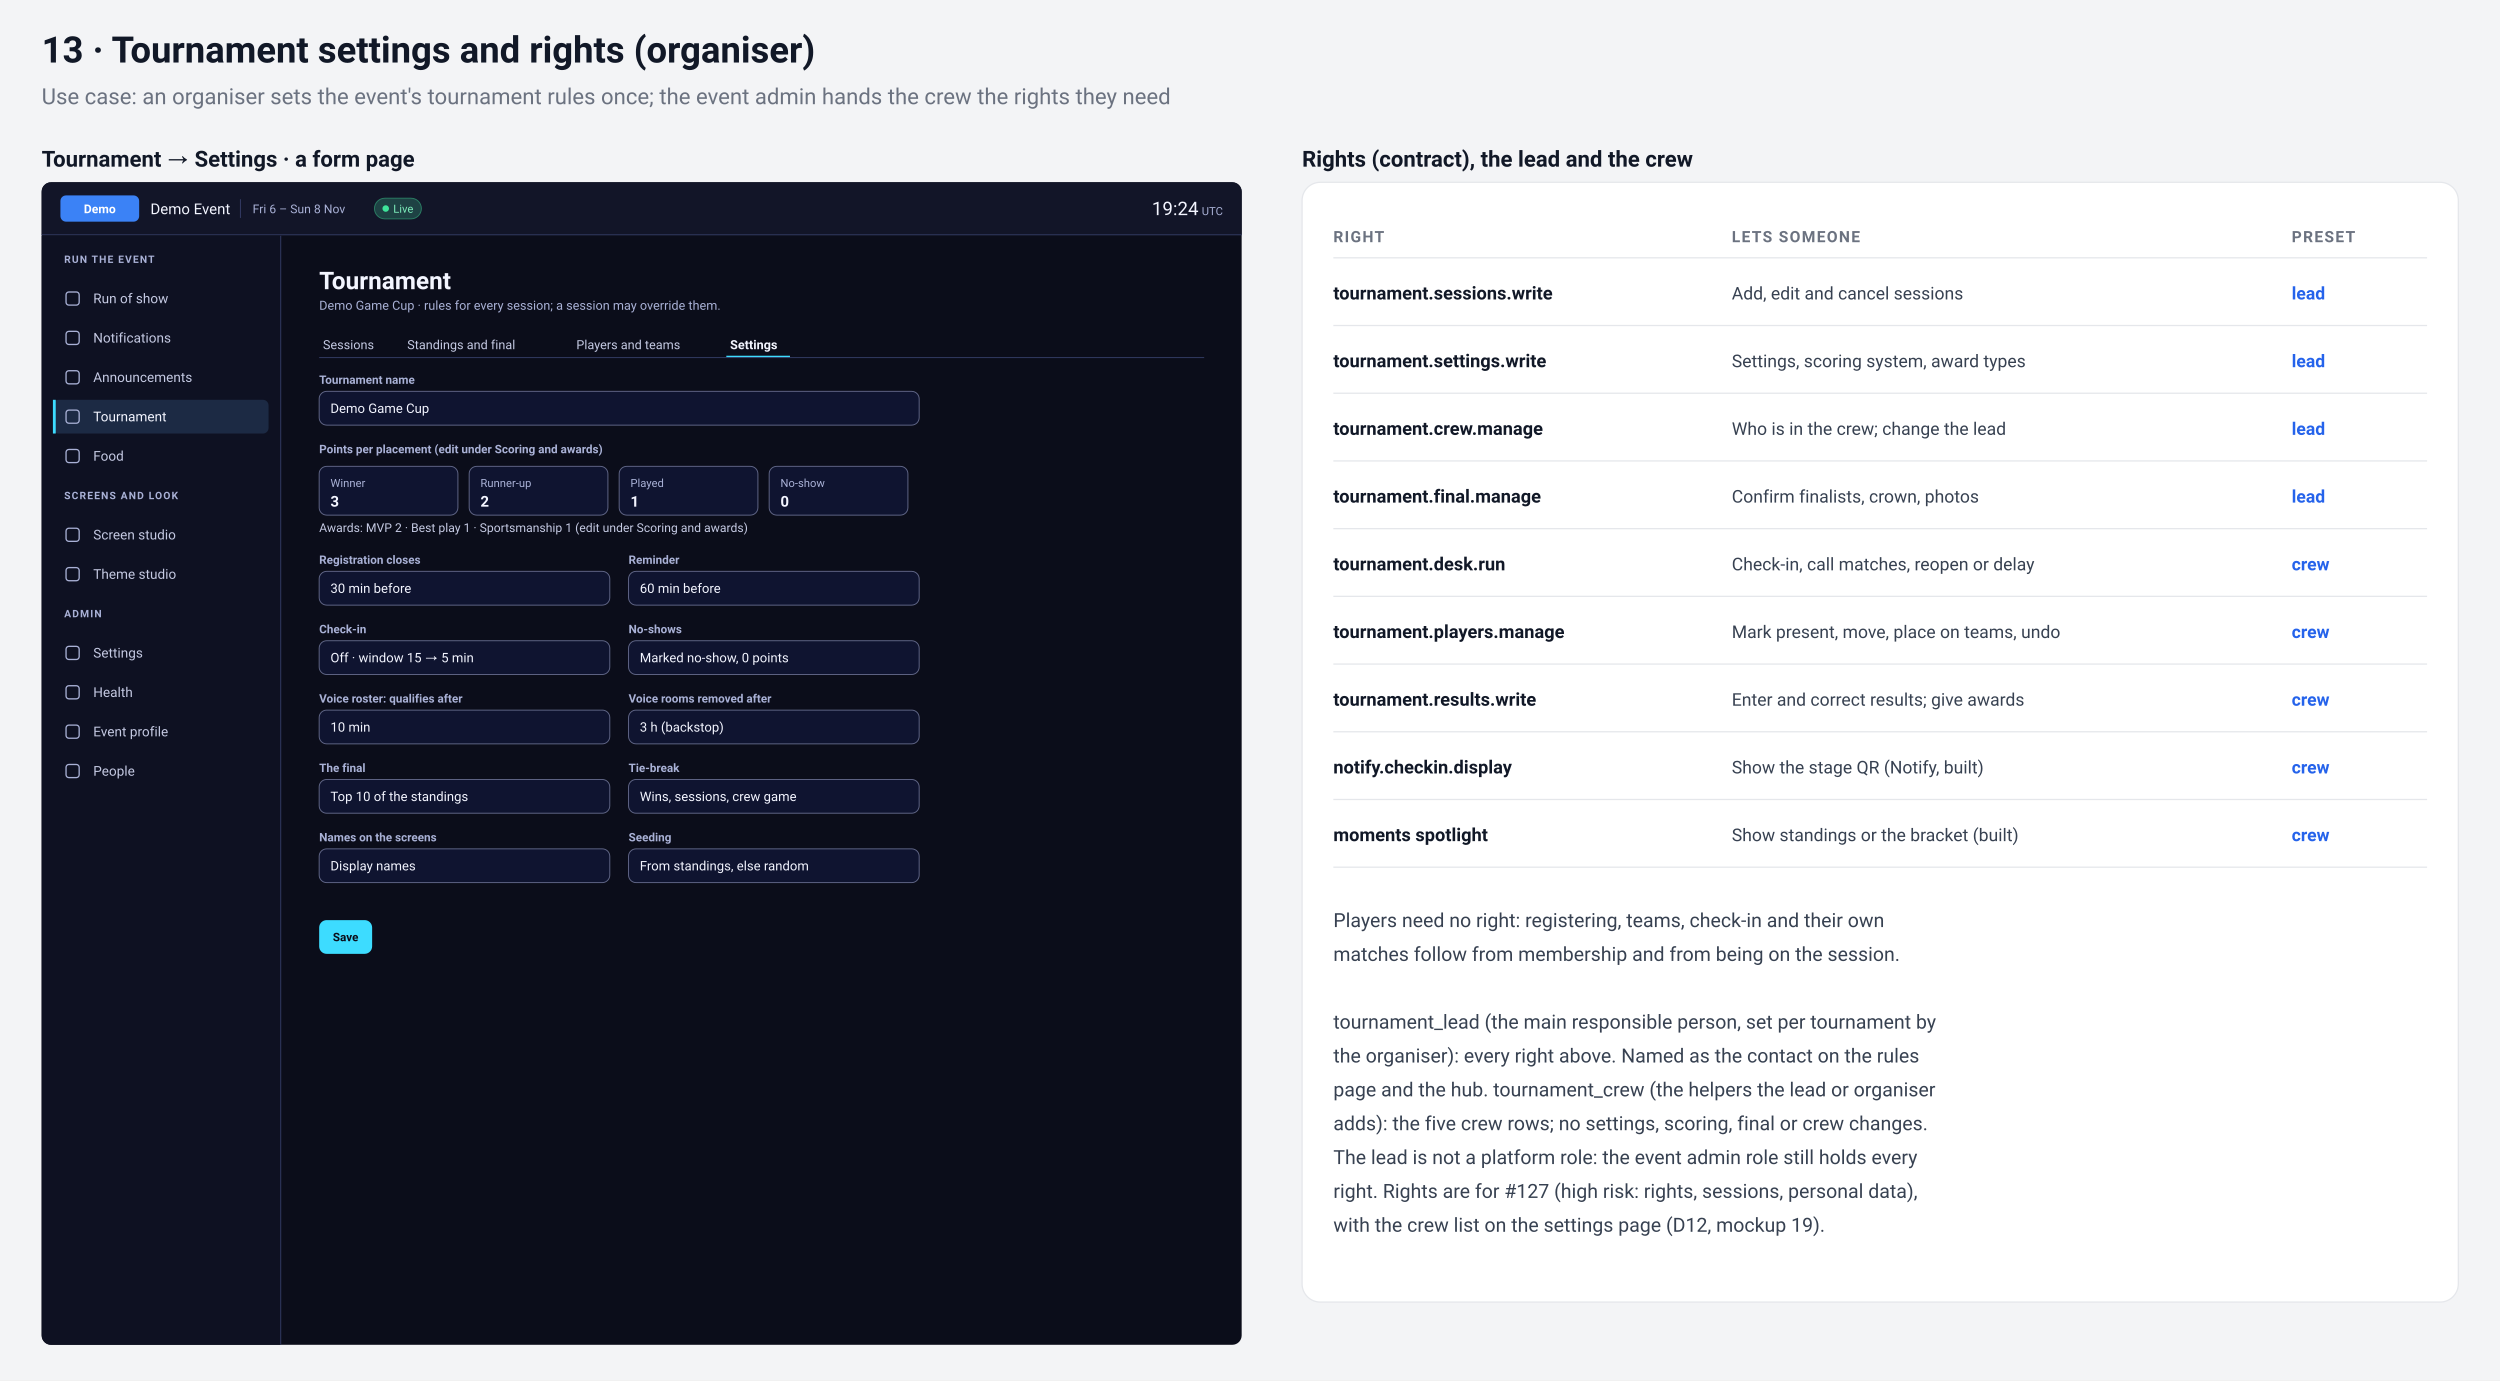
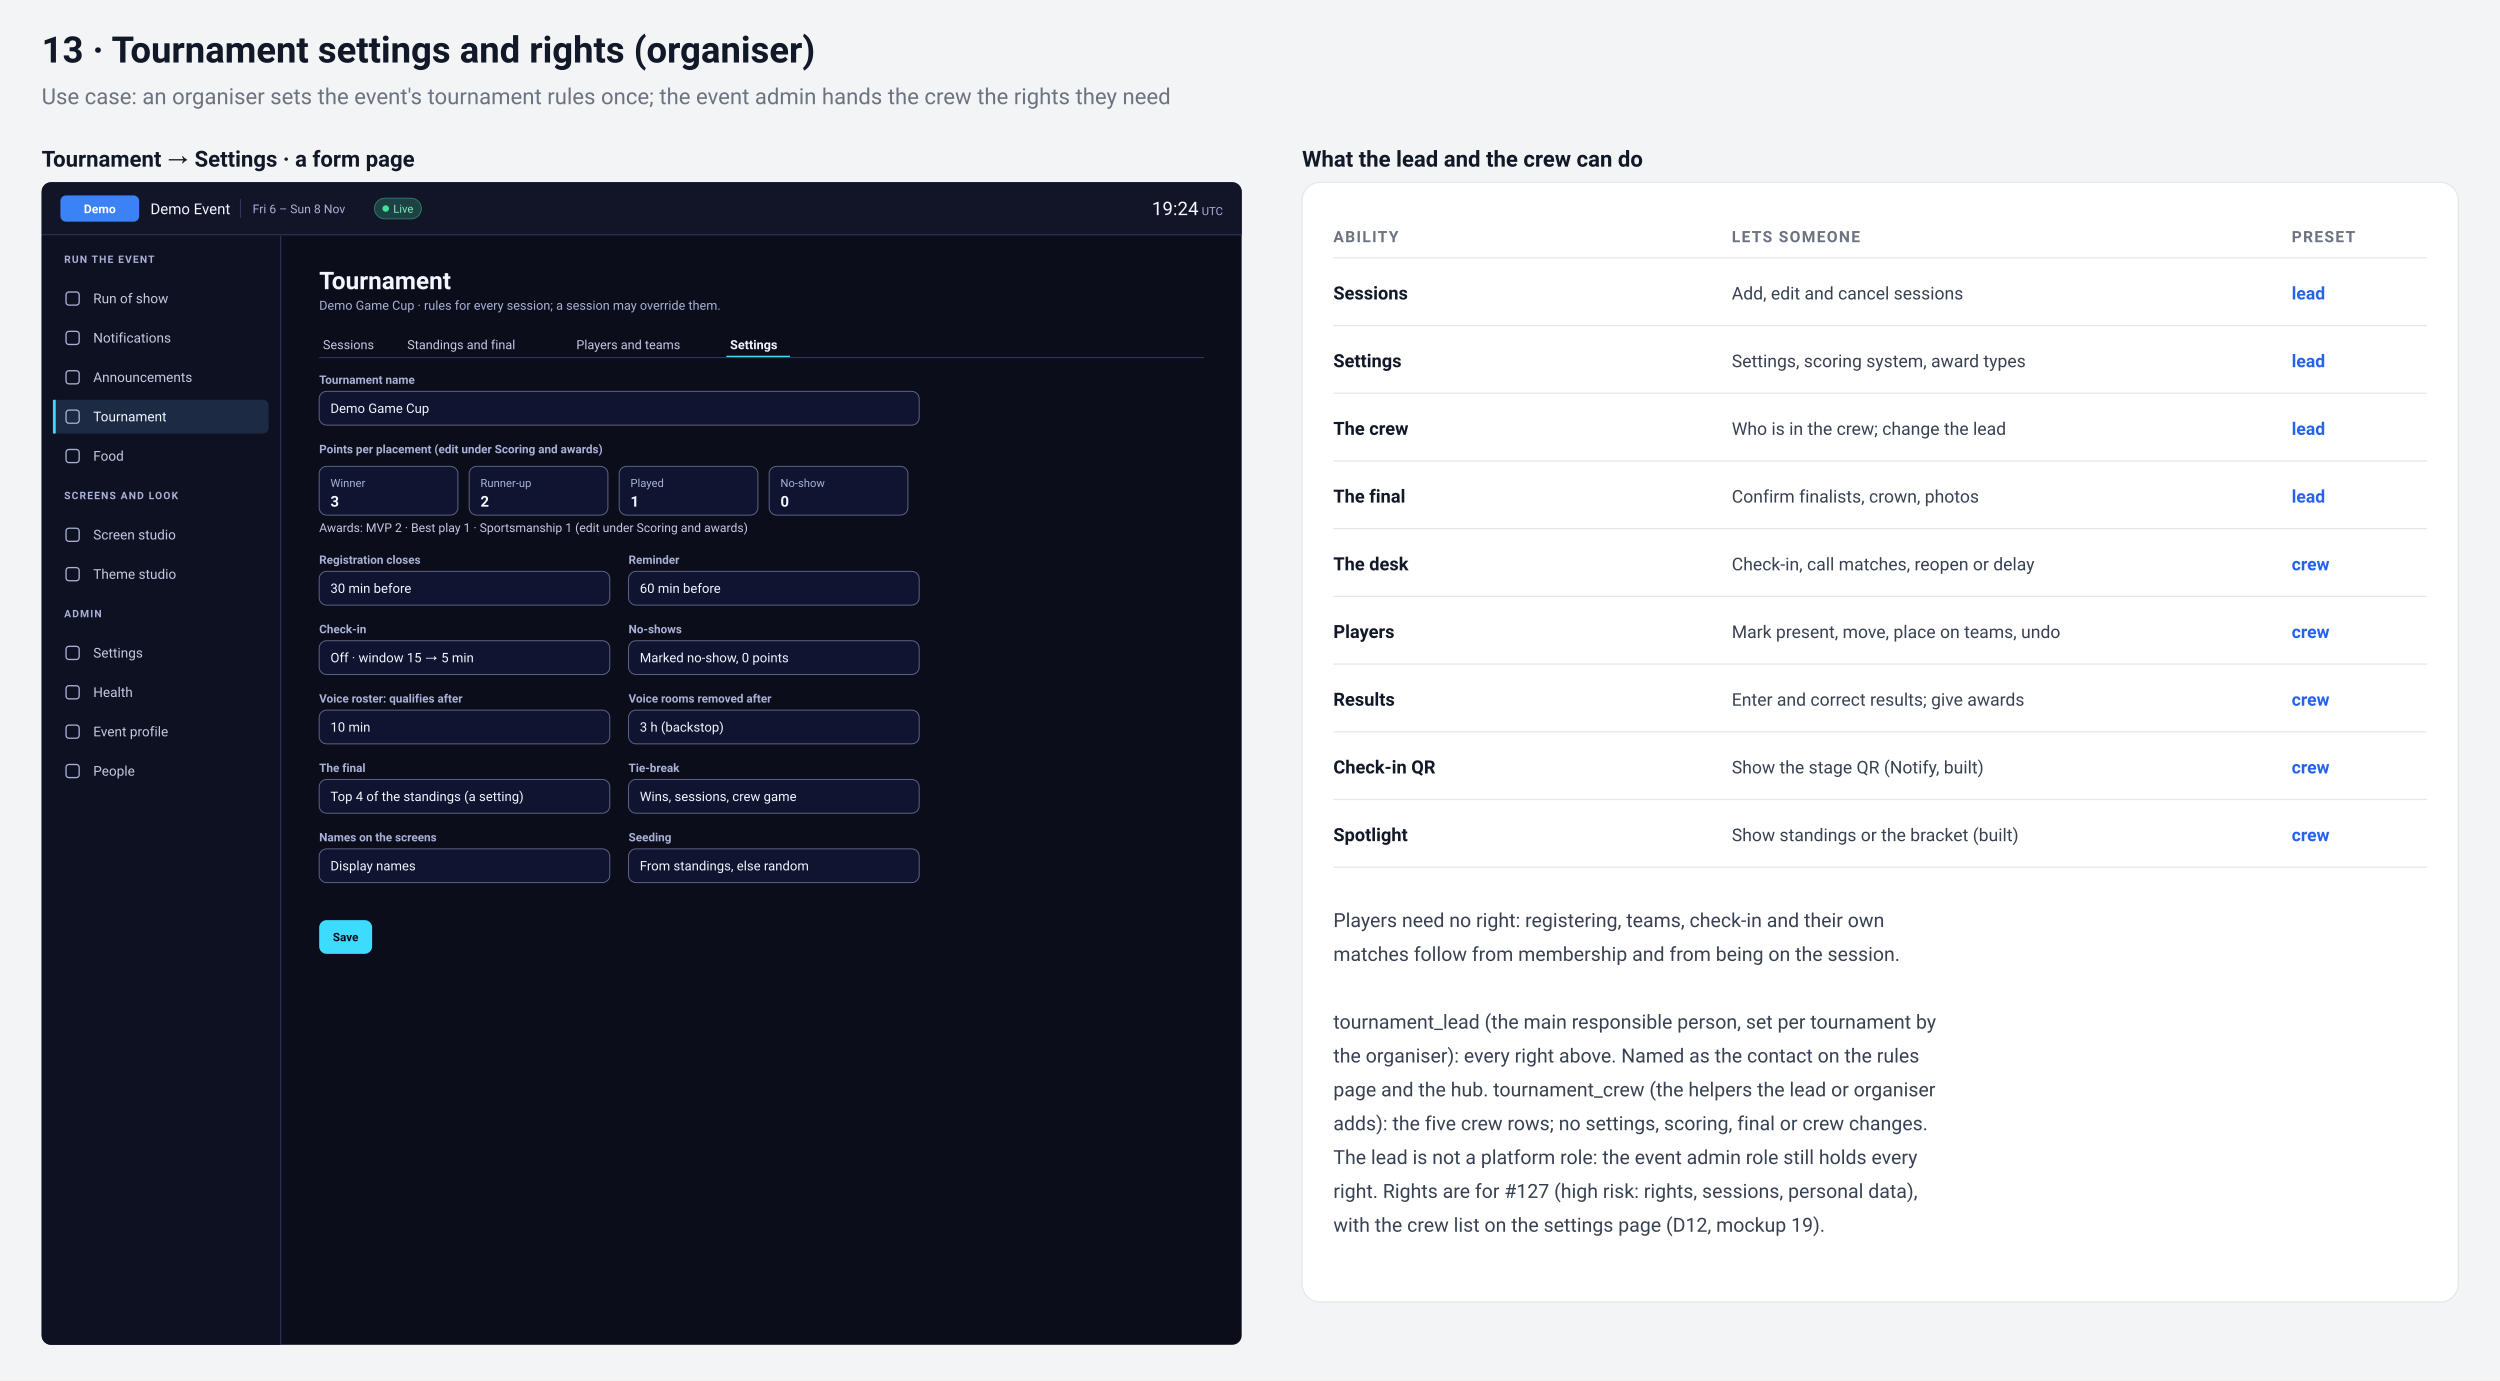
<svg xmlns="http://www.w3.org/2000/svg" viewBox="0 0 1920 1060" width="1920" height="1060" font-family="system-ui, -apple-system, 'Segoe UI', Roboto, Helvetica, Arial, sans-serif">
  <defs>
    <marker id="ah" viewBox="0 0 10 10" refX="9" refY="5" markerWidth="8" markerHeight="8" orient="auto-start-reverse">
      <path d="M0,0 L10,5 L0,10 z" fill="#6b7280" />
    </marker>
  </defs>
  <rect x="0.0" y="0.0" width="1920.0" height="1060.0" rx="0" fill="#f3f4f6" />
  <text x="32.0" y="48.0" font-size="28" fill="#111827" font-weight="700" text-anchor="start" data-box="32.0 1888.0">13 · Tournament settings and rights (organiser)</text>
  <text x="32.0" y="80.0" font-size="17" fill="#6b7280" font-weight="400" text-anchor="start" data-box="32.0 1888.0">Use case: an organiser sets the event's tournament rules once; the event admin hands the crew the rights they need</text>
  <text x="32.0" y="128.0" font-size="17" fill="#111827" font-weight="700" text-anchor="start" data-box="32.0 932.0">Tournament → Settings · a form page</text>
  <defs>
    <clipPath id="c1">
      <rect x="0" y="0" width="1280" height="1240" rx="10" />
    </clipPath>
  </defs>
  <g transform="translate(32.0,140.0) scale(0.72)">
    <g clip-path="url(#c1)">
      <rect x="0.0" y="0.0" width="1280.0" height="1240.0" rx="0" fill="#0b0d1a" />
      <rect x="0.0" y="0.0" width="1280.0" height="56.0" rx="0" fill="#121528" />
      <line x1="0.0" y1="56.0" x2="1280.0" y2="56.0" stroke="#343c66" stroke-width="1" />
      <rect x="20.0" y="14.0" width="84.0" height="28.0" rx="6" fill="#3b82f6" />
      <text x="62.0" y="33.0" font-size="13" fill="#fff" font-weight="700" text-anchor="middle">Demo</text>
      <text x="116.0" y="34.0" font-size="16" fill="#f3f5ff" font-weight="400" text-anchor="start">Demo Event</text>
      <line x1="212.0" y1="18.0" x2="212.0" y2="38.0" stroke="#343c66" stroke-width="1" />
      <text x="225.0" y="33.0" font-size="13" fill="#a9b1d6" font-weight="400" text-anchor="start">Fri 6 – Sun 8 Nov</text>
      <rect x="355.0" y="17.0" width="50.0" height="22.0" rx="11" fill="#1e4244" stroke="#2a7e64" stroke-width="1" />
      <circle cx="367.0" cy="28.0" r="3.5" fill="#3ee39a" />
      <text x="375.0" y="32.5" font-size="12" fill="#7cecba" font-weight="400" text-anchor="start">Live</text>
      <text x="1234.0" y="35.0" font-size="20" fill="#f3f5ff" font-weight="400" text-anchor="end">19:24</text>
      <text x="1260.0" y="35.0" font-size="12" fill="#a9b1d6" font-weight="400" text-anchor="end">UTC</text>
      <rect x="0.0" y="57.0" width="255.0" height="1183.0" rx="0" fill="#0e1122" />
      <line x1="255.0" y1="57.0" x2="255.0" y2="1240.0" stroke="#343c66" stroke-width="1" />
      <text x="24.0" y="86.0" font-size="11" fill="#a9b1d6" font-weight="600" text-anchor="start" letter-spacing="1.2">RUN THE EVENT</text>
      <rect x="26.0" y="117.0" width="14.0" height="14.0" rx="3" fill="none" stroke="#a9b1d6" stroke-width="1.4" />
      <text x="55.0" y="129.0" font-size="14.5" fill="#c5cae3" font-weight="400" text-anchor="start">Run of show</text>
      <rect x="26.0" y="159.0" width="14.0" height="14.0" rx="3" fill="none" stroke="#a9b1d6" stroke-width="1.4" />
      <text x="55.0" y="171.0" font-size="14.5" fill="#c5cae3" font-weight="400" text-anchor="start">Notifications</text>
      <rect x="26.0" y="201.0" width="14.0" height="14.0" rx="3" fill="none" stroke="#a9b1d6" stroke-width="1.4" />
      <text x="55.0" y="213.0" font-size="14.5" fill="#c5cae3" font-weight="400" text-anchor="start">Announcements</text>
      <rect x="12.0" y="232.0" width="230.0" height="36.0" rx="6" fill="#1c2a44" />
      <rect x="12.0" y="232.0" width="3.0" height="36.0" rx="0" fill="#3ddcff" />
      <rect x="26.0" y="243.0" width="14.0" height="14.0" rx="3" fill="none" stroke="#a9b1d6" stroke-width="1.4" />
      <text x="55.0" y="255.0" font-size="14.5" fill="#f3f5ff" font-weight="400" text-anchor="start">Tournament</text>
      <rect x="26.0" y="285.0" width="14.0" height="14.0" rx="3" fill="none" stroke="#a9b1d6" stroke-width="1.4" />
      <text x="55.0" y="297.0" font-size="14.5" fill="#c5cae3" font-weight="400" text-anchor="start">Food</text>
      <text x="24.0" y="338.0" font-size="11" fill="#a9b1d6" font-weight="600" text-anchor="start" letter-spacing="1.2">SCREENS AND LOOK</text>
      <rect x="26.0" y="369.0" width="14.0" height="14.0" rx="3" fill="none" stroke="#a9b1d6" stroke-width="1.4" />
      <text x="55.0" y="381.0" font-size="14.5" fill="#c5cae3" font-weight="400" text-anchor="start">Screen studio</text>
      <rect x="26.0" y="411.0" width="14.0" height="14.0" rx="3" fill="none" stroke="#a9b1d6" stroke-width="1.4" />
      <text x="55.0" y="423.0" font-size="14.5" fill="#c5cae3" font-weight="400" text-anchor="start">Theme studio</text>
      <text x="24.0" y="464.0" font-size="11" fill="#a9b1d6" font-weight="600" text-anchor="start" letter-spacing="1.2">ADMIN</text>
      <rect x="26.0" y="495.0" width="14.0" height="14.0" rx="3" fill="none" stroke="#a9b1d6" stroke-width="1.4" />
      <text x="55.0" y="507.0" font-size="14.5" fill="#c5cae3" font-weight="400" text-anchor="start">Settings</text>
      <rect x="26.0" y="537.0" width="14.0" height="14.0" rx="3" fill="none" stroke="#a9b1d6" stroke-width="1.4" />
      <text x="55.0" y="549.0" font-size="14.5" fill="#c5cae3" font-weight="400" text-anchor="start">Health</text>
      <rect x="26.0" y="579.0" width="14.0" height="14.0" rx="3" fill="none" stroke="#a9b1d6" stroke-width="1.4" />
      <text x="55.0" y="591.0" font-size="14.5" fill="#c5cae3" font-weight="400" text-anchor="start">Event profile</text>
      <rect x="26.0" y="621.0" width="14.0" height="14.0" rx="3" fill="none" stroke="#a9b1d6" stroke-width="1.4" />
      <text x="55.0" y="633.0" font-size="14.5" fill="#c5cae3" font-weight="400" text-anchor="start">People</text>
      <text x="296.0" y="114.0" font-size="26" fill="#f3f5ff" font-weight="600" text-anchor="start" data-box="296.0 1020.0">Tournament</text>
      <text x="296.0" y="136.0" font-size="13.5" fill="#a9b1d6" font-weight="400" text-anchor="start" data-box="296.0 1020.0">Demo Game Cup · rules for every session; a session may override them.</text>
      <text x="300.0" y="178.0" font-size="13.5" fill="#c5cae3" font-weight="400" text-anchor="start">Sessions</text>
      <text x="389.9" y="178.0" font-size="13.5" fill="#c5cae3" font-weight="400" text-anchor="start">Standings and final</text>
      <text x="570.3" y="178.0" font-size="13.5" fill="#c5cae3" font-weight="400" text-anchor="start">Players and teams</text>
      <text x="734.3" y="178.0" font-size="13.5" fill="#f3f5ff" font-weight="600" text-anchor="start">Settings</text>
      <line x1="730.3" y1="186.0" x2="798.2" y2="186.0" stroke="#3ddcff" stroke-width="2" />
      <line x1="296.0" y1="187.0" x2="1240.0" y2="187.0" stroke="#343c66" stroke-width="1" />
      <text x="296.0" y="215.0" font-size="12.5" fill="#a9b1d6" font-weight="600" text-anchor="start" data-box="296.0 936.0">Tournament name</text>
      <rect x="296.0" y="223.0" width="640.0" height="36.0" rx="8" fill="#0f1430" stroke="#616788" stroke-width="1" />
      <text x="308.0" y="246.0" font-size="14" fill="#f3f5ff" font-weight="400" text-anchor="start" data-box="304.0 928.0">Demo Game Cup</text>
      <text x="296.0" y="289.0" font-size="12.5" fill="#a9b1d6" font-weight="600" text-anchor="start">Points per placement (edit under Scoring and awards)</text>
      <rect x="296.0" y="303.0" width="148.0" height="52.0" rx="8" fill="#0f1430" stroke="#616788" stroke-width="1" />
      <text x="308.0" y="325.0" font-size="12" fill="#a9b1d6" font-weight="400" text-anchor="start">Winner</text>
      <text x="308.0" y="346.0" font-size="16" fill="#f3f5ff" font-weight="700" text-anchor="start">3</text>
      <rect x="456.0" y="303.0" width="148.0" height="52.0" rx="8" fill="#0f1430" stroke="#616788" stroke-width="1" />
      <text x="468.0" y="325.0" font-size="12" fill="#a9b1d6" font-weight="400" text-anchor="start">Runner-up</text>
      <text x="468.0" y="346.0" font-size="16" fill="#f3f5ff" font-weight="700" text-anchor="start">2</text>
      <rect x="616.0" y="303.0" width="148.0" height="52.0" rx="8" fill="#0f1430" stroke="#616788" stroke-width="1" />
      <text x="628.0" y="325.0" font-size="12" fill="#a9b1d6" font-weight="400" text-anchor="start">Played</text>
      <text x="628.0" y="346.0" font-size="16" fill="#f3f5ff" font-weight="700" text-anchor="start">1</text>
      <rect x="776.0" y="303.0" width="148.0" height="52.0" rx="8" fill="#0f1430" stroke="#616788" stroke-width="1" />
      <text x="788.0" y="325.0" font-size="12" fill="#a9b1d6" font-weight="400" text-anchor="start">No-show</text>
      <text x="788.0" y="346.0" font-size="16" fill="#f3f5ff" font-weight="700" text-anchor="start">0</text>
      <text x="296.0" y="373.0" font-size="13" fill="#c5cae3" font-weight="400" text-anchor="start" data-box="296.0 936.0">Awards: MVP 2 · Best play 1 · Sportsmanship 1 (edit under Scoring and awards)</text>
      <text x="296.0" y="407.0" font-size="12.5" fill="#a9b1d6" font-weight="600" text-anchor="start" data-box="296.0 606.0">Registration closes</text>
      <rect x="296.0" y="415.0" width="310.0" height="36.0" rx="8" fill="#0f1430" stroke="#616788" stroke-width="1" />
      <text x="308.0" y="438.0" font-size="14" fill="#f3f5ff" font-weight="400" text-anchor="start" data-box="304.0 598.0">30 min before</text>
      <text x="626.0" y="407.0" font-size="12.5" fill="#a9b1d6" font-weight="600" text-anchor="start" data-box="626.0 936.0">Reminder</text>
      <rect x="626.0" y="415.0" width="310.0" height="36.0" rx="8" fill="#0f1430" stroke="#616788" stroke-width="1" />
      <text x="638.0" y="438.0" font-size="14" fill="#f3f5ff" font-weight="400" text-anchor="start" data-box="634.0 928.0">60 min before</text>
      <text x="296.0" y="481.0" font-size="12.5" fill="#a9b1d6" font-weight="600" text-anchor="start" data-box="296.0 606.0">Check-in</text>
      <rect x="296.0" y="489.0" width="310.0" height="36.0" rx="8" fill="#0f1430" stroke="#616788" stroke-width="1" />
      <text x="308.0" y="512.0" font-size="14" fill="#f3f5ff" font-weight="400" text-anchor="start" data-box="304.0 598.0">Off · window 15 → 5 min</text>
      <text x="626.0" y="481.0" font-size="12.5" fill="#a9b1d6" font-weight="600" text-anchor="start" data-box="626.0 936.0">No-shows</text>
      <rect x="626.0" y="489.0" width="310.0" height="36.0" rx="8" fill="#0f1430" stroke="#616788" stroke-width="1" />
      <text x="638.0" y="512.0" font-size="14" fill="#f3f5ff" font-weight="400" text-anchor="start" data-box="634.0 928.0">Marked no-show, 0 points</text>
      <text x="296.0" y="555.0" font-size="12.5" fill="#a9b1d6" font-weight="600" text-anchor="start" data-box="296.0 606.0">Voice roster: qualifies after</text>
      <rect x="296.0" y="563.0" width="310.0" height="36.0" rx="8" fill="#0f1430" stroke="#616788" stroke-width="1" />
      <text x="308.0" y="586.0" font-size="14" fill="#f3f5ff" font-weight="400" text-anchor="start" data-box="304.0 598.0">10 min</text>
      <text x="626.0" y="555.0" font-size="12.5" fill="#a9b1d6" font-weight="600" text-anchor="start" data-box="626.0 936.0">Voice rooms removed after</text>
      <rect x="626.0" y="563.0" width="310.0" height="36.0" rx="8" fill="#0f1430" stroke="#616788" stroke-width="1" />
      <text x="638.0" y="586.0" font-size="14" fill="#f3f5ff" font-weight="400" text-anchor="start" data-box="634.0 928.0">3 h (backstop)</text>
      <text x="296.0" y="629.0" font-size="12.5" fill="#a9b1d6" font-weight="600" text-anchor="start" data-box="296.0 606.0">The final</text>
      <rect x="296.0" y="637.0" width="310.0" height="36.0" rx="8" fill="#0f1430" stroke="#616788" stroke-width="1" />
-       <text x="308.0" y="660.0" font-size="14" fill="#f3f5ff" font-weight="400" text-anchor="start" data-box="304.0 598.0">Top 10 of the standings</text>
+       <text x="308.0" y="660.0" font-size="14" fill="#f3f5ff" font-weight="400" text-anchor="start" data-box="304.0 598.0">Top 4 of the standings (a setting)</text>
      <text x="626.0" y="629.0" font-size="12.5" fill="#a9b1d6" font-weight="600" text-anchor="start" data-box="626.0 936.0">Tie-break</text>
      <rect x="626.0" y="637.0" width="310.0" height="36.0" rx="8" fill="#0f1430" stroke="#616788" stroke-width="1" />
      <text x="638.0" y="660.0" font-size="14" fill="#f3f5ff" font-weight="400" text-anchor="start" data-box="634.0 928.0">Wins, sessions, crew game</text>
      <text x="296.0" y="703.0" font-size="12.5" fill="#a9b1d6" font-weight="600" text-anchor="start" data-box="296.0 606.0">Names on the screens</text>
      <rect x="296.0" y="711.0" width="310.0" height="36.0" rx="8" fill="#0f1430" stroke="#616788" stroke-width="1" />
      <text x="308.0" y="734.0" font-size="14" fill="#f3f5ff" font-weight="400" text-anchor="start" data-box="304.0 598.0">Display names</text>
      <text x="626.0" y="703.0" font-size="12.5" fill="#a9b1d6" font-weight="600" text-anchor="start" data-box="626.0 936.0">Seeding</text>
      <rect x="626.0" y="711.0" width="310.0" height="36.0" rx="8" fill="#0f1430" stroke="#616788" stroke-width="1" />
      <text x="638.0" y="734.0" font-size="14" fill="#f3f5ff" font-weight="400" text-anchor="start" data-box="634.0 928.0">From standings, else random</text>
      <rect x="296.0" y="787.0" width="56.5" height="36.0" rx="8" fill="#3ddcff" />
      <text x="324.2" y="809.5" font-size="12.5" fill="#0b0d1a" font-weight="600" text-anchor="middle" data-box="300.0 348.5">Save</text>
    </g>
  </g>
-   <text x="1000.0" y="128.0" font-size="17" fill="#111827" font-weight="700" text-anchor="start" data-box="1000.0 1880.0">Rights (contract), the lead and the crew</text>
+   <text x="1000.0" y="128.0" font-size="17" fill="#111827" font-weight="700" text-anchor="start" data-box="1000.0 1880.0">What the lead and the crew can do</text>
  <rect x="1000.0" y="140.0" width="888.0" height="860.0" rx="14" fill="#ffffff" stroke="#e5e7eb" stroke-width="1" />
-   <text x="1024.0" y="186.0" font-size="12" fill="#6b7280" font-weight="700" text-anchor="start" letter-spacing="1">RIGHT</text>
+   <text x="1024.0" y="186.0" font-size="12" fill="#6b7280" font-weight="700" text-anchor="start" letter-spacing="1">ABILITY</text>
  <text x="1330.0" y="186.0" font-size="12" fill="#6b7280" font-weight="700" text-anchor="start" letter-spacing="1">LETS SOMEONE</text>
  <text x="1760.0" y="186.0" font-size="12" fill="#6b7280" font-weight="700" text-anchor="start" letter-spacing="1">PRESET</text>
  <line x1="1024.0" y1="198.0" x2="1864.0" y2="198.0" stroke="#e5e7eb" stroke-width="1" />
-   <text x="1024.0" y="230.0" font-size="14" fill="#111827" font-weight="700" text-anchor="start" data-box="1024.0 1320.0">tournament.sessions.write</text>
+   <text x="1024.0" y="230.0" font-size="14" fill="#111827" font-weight="700" text-anchor="start" data-box="1024.0 1320.0">Sessions</text>
  <text x="1330.0" y="230.0" font-size="13.5" fill="#374151" font-weight="400" text-anchor="start" data-box="1330.0 1750.0">Add, edit and cancel sessions</text>
  <text x="1760.0" y="230.0" font-size="13.5" fill="#2563eb" font-weight="600" text-anchor="start" data-box="1760.0 1864.0">lead</text>
  <line x1="1024.0" y1="250.0" x2="1864.0" y2="250.0" stroke="#e5e7eb" stroke-width="1" />
-   <text x="1024.0" y="282.0" font-size="14" fill="#111827" font-weight="700" text-anchor="start" data-box="1024.0 1320.0">tournament.settings.write</text>
+   <text x="1024.0" y="282.0" font-size="14" fill="#111827" font-weight="700" text-anchor="start" data-box="1024.0 1320.0">Settings</text>
  <text x="1330.0" y="282.0" font-size="13.5" fill="#374151" font-weight="400" text-anchor="start" data-box="1330.0 1750.0">Settings, scoring system, award types</text>
  <text x="1760.0" y="282.0" font-size="13.5" fill="#2563eb" font-weight="600" text-anchor="start" data-box="1760.0 1864.0">lead</text>
  <line x1="1024.0" y1="302.0" x2="1864.0" y2="302.0" stroke="#e5e7eb" stroke-width="1" />
-   <text x="1024.0" y="334.0" font-size="14" fill="#111827" font-weight="700" text-anchor="start" data-box="1024.0 1320.0">tournament.crew.manage</text>
+   <text x="1024.0" y="334.0" font-size="14" fill="#111827" font-weight="700" text-anchor="start" data-box="1024.0 1320.0">The crew</text>
  <text x="1330.0" y="334.0" font-size="13.5" fill="#374151" font-weight="400" text-anchor="start" data-box="1330.0 1750.0">Who is in the crew; change the lead</text>
  <text x="1760.0" y="334.0" font-size="13.5" fill="#2563eb" font-weight="600" text-anchor="start" data-box="1760.0 1864.0">lead</text>
  <line x1="1024.0" y1="354.0" x2="1864.0" y2="354.0" stroke="#e5e7eb" stroke-width="1" />
-   <text x="1024.0" y="386.0" font-size="14" fill="#111827" font-weight="700" text-anchor="start" data-box="1024.0 1320.0">tournament.final.manage</text>
+   <text x="1024.0" y="386.0" font-size="14" fill="#111827" font-weight="700" text-anchor="start" data-box="1024.0 1320.0">The final</text>
  <text x="1330.0" y="386.0" font-size="13.5" fill="#374151" font-weight="400" text-anchor="start" data-box="1330.0 1750.0">Confirm finalists, crown, photos</text>
  <text x="1760.0" y="386.0" font-size="13.5" fill="#2563eb" font-weight="600" text-anchor="start" data-box="1760.0 1864.0">lead</text>
  <line x1="1024.0" y1="406.0" x2="1864.0" y2="406.0" stroke="#e5e7eb" stroke-width="1" />
-   <text x="1024.0" y="438.0" font-size="14" fill="#111827" font-weight="700" text-anchor="start" data-box="1024.0 1320.0">tournament.desk.run</text>
+   <text x="1024.0" y="438.0" font-size="14" fill="#111827" font-weight="700" text-anchor="start" data-box="1024.0 1320.0">The desk</text>
  <text x="1330.0" y="438.0" font-size="13.5" fill="#374151" font-weight="400" text-anchor="start" data-box="1330.0 1750.0">Check-in, call matches, reopen or delay</text>
  <text x="1760.0" y="438.0" font-size="13.5" fill="#2563eb" font-weight="600" text-anchor="start" data-box="1760.0 1864.0">crew</text>
  <line x1="1024.0" y1="458.0" x2="1864.0" y2="458.0" stroke="#e5e7eb" stroke-width="1" />
-   <text x="1024.0" y="490.0" font-size="14" fill="#111827" font-weight="700" text-anchor="start" data-box="1024.0 1320.0">tournament.players.manage</text>
+   <text x="1024.0" y="490.0" font-size="14" fill="#111827" font-weight="700" text-anchor="start" data-box="1024.0 1320.0">Players</text>
  <text x="1330.0" y="490.0" font-size="13.5" fill="#374151" font-weight="400" text-anchor="start" data-box="1330.0 1750.0">Mark present, move, place on teams, undo</text>
  <text x="1760.0" y="490.0" font-size="13.5" fill="#2563eb" font-weight="600" text-anchor="start" data-box="1760.0 1864.0">crew</text>
  <line x1="1024.0" y1="510.0" x2="1864.0" y2="510.0" stroke="#e5e7eb" stroke-width="1" />
-   <text x="1024.0" y="542.0" font-size="14" fill="#111827" font-weight="700" text-anchor="start" data-box="1024.0 1320.0">tournament.results.write</text>
+   <text x="1024.0" y="542.0" font-size="14" fill="#111827" font-weight="700" text-anchor="start" data-box="1024.0 1320.0">Results</text>
  <text x="1330.0" y="542.0" font-size="13.5" fill="#374151" font-weight="400" text-anchor="start" data-box="1330.0 1750.0">Enter and correct results; give awards</text>
  <text x="1760.0" y="542.0" font-size="13.5" fill="#2563eb" font-weight="600" text-anchor="start" data-box="1760.0 1864.0">crew</text>
  <line x1="1024.0" y1="562.0" x2="1864.0" y2="562.0" stroke="#e5e7eb" stroke-width="1" />
-   <text x="1024.0" y="594.0" font-size="14" fill="#111827" font-weight="700" text-anchor="start" data-box="1024.0 1320.0">notify.checkin.display</text>
+   <text x="1024.0" y="594.0" font-size="14" fill="#111827" font-weight="700" text-anchor="start" data-box="1024.0 1320.0">Check-in QR</text>
  <text x="1330.0" y="594.0" font-size="13.5" fill="#374151" font-weight="400" text-anchor="start" data-box="1330.0 1750.0">Show the stage QR (Notify, built)</text>
  <text x="1760.0" y="594.0" font-size="13.5" fill="#2563eb" font-weight="600" text-anchor="start" data-box="1760.0 1864.0">crew</text>
  <line x1="1024.0" y1="614.0" x2="1864.0" y2="614.0" stroke="#e5e7eb" stroke-width="1" />
-   <text x="1024.0" y="646.0" font-size="14" fill="#111827" font-weight="700" text-anchor="start" data-box="1024.0 1320.0">moments spotlight</text>
+   <text x="1024.0" y="646.0" font-size="14" fill="#111827" font-weight="700" text-anchor="start" data-box="1024.0 1320.0">Spotlight</text>
  <text x="1330.0" y="646.0" font-size="13.5" fill="#374151" font-weight="400" text-anchor="start" data-box="1330.0 1750.0">Show standings or the bracket (built)</text>
  <text x="1760.0" y="646.0" font-size="13.5" fill="#2563eb" font-weight="600" text-anchor="start" data-box="1760.0 1864.0">crew</text>
  <line x1="1024.0" y1="666.0" x2="1864.0" y2="666.0" stroke="#e5e7eb" stroke-width="1" />
  <text x="1024.0" y="712.0" font-size="15" fill="#374151" font-weight="400" text-anchor="start" data-box="1024.0 1864.0">Players need no right: registering, teams, check-in and their own</text>
  <text x="1024.0" y="738.0" font-size="15" fill="#374151" font-weight="400" text-anchor="start" data-box="1024.0 1864.0">matches follow from membership and from being on the session.</text>
  <text x="1024.0" y="790.0" font-size="15" fill="#374151" font-weight="400" text-anchor="start" data-box="1024.0 1864.0">tournament_lead (the main responsible person, set per tournament by</text>
  <text x="1024.0" y="816.0" font-size="15" fill="#374151" font-weight="400" text-anchor="start" data-box="1024.0 1864.0">the organiser): every right above. Named as the contact on the rules</text>
  <text x="1024.0" y="842.0" font-size="15" fill="#374151" font-weight="400" text-anchor="start" data-box="1024.0 1864.0">page and the hub. tournament_crew (the helpers the lead or organiser</text>
  <text x="1024.0" y="868.0" font-size="15" fill="#374151" font-weight="400" text-anchor="start" data-box="1024.0 1864.0">adds): the five crew rows; no settings, scoring, final or crew changes.</text>
  <text x="1024.0" y="894.0" font-size="15" fill="#374151" font-weight="400" text-anchor="start" data-box="1024.0 1864.0">The lead is not a platform role: the event admin role still holds every</text>
  <text x="1024.0" y="920.0" font-size="15" fill="#374151" font-weight="400" text-anchor="start" data-box="1024.0 1864.0">right. Rights are for #127 (high risk: rights, sessions, personal data),</text>
  <text x="1024.0" y="946.0" font-size="15" fill="#374151" font-weight="400" text-anchor="start" data-box="1024.0 1864.0">with the crew list on the settings page (D12, mockup 19).</text>
</svg>
